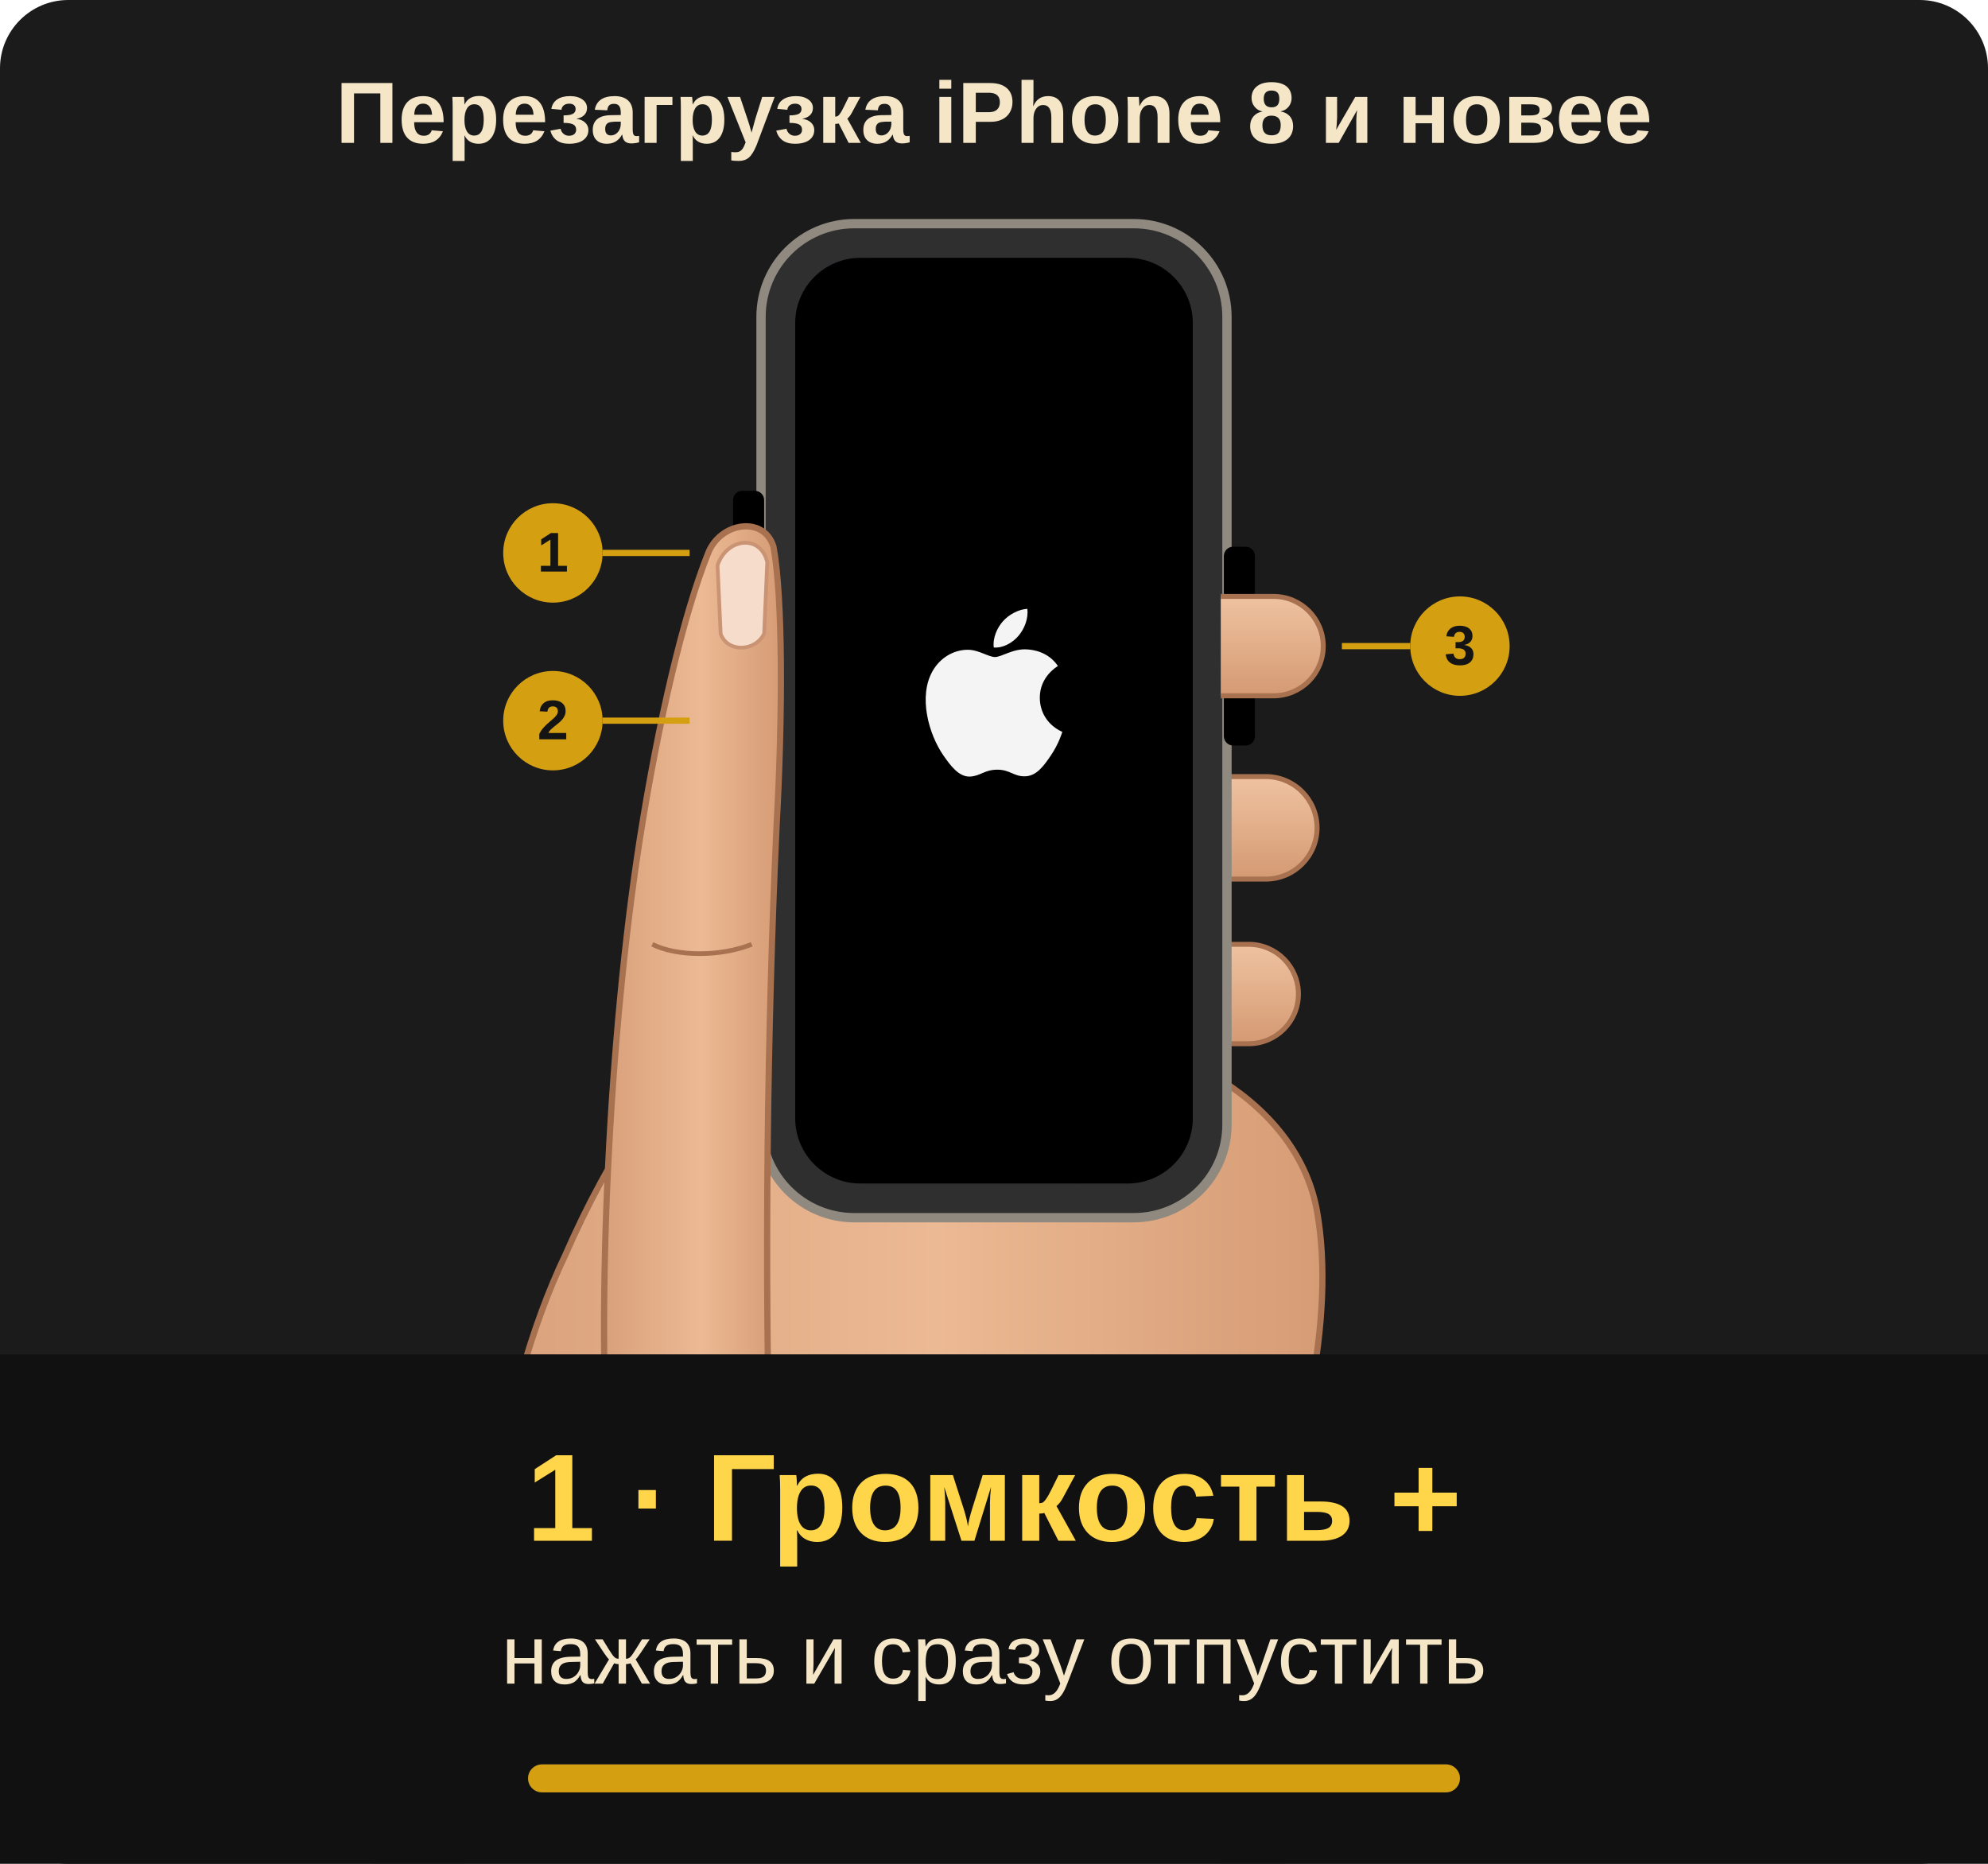
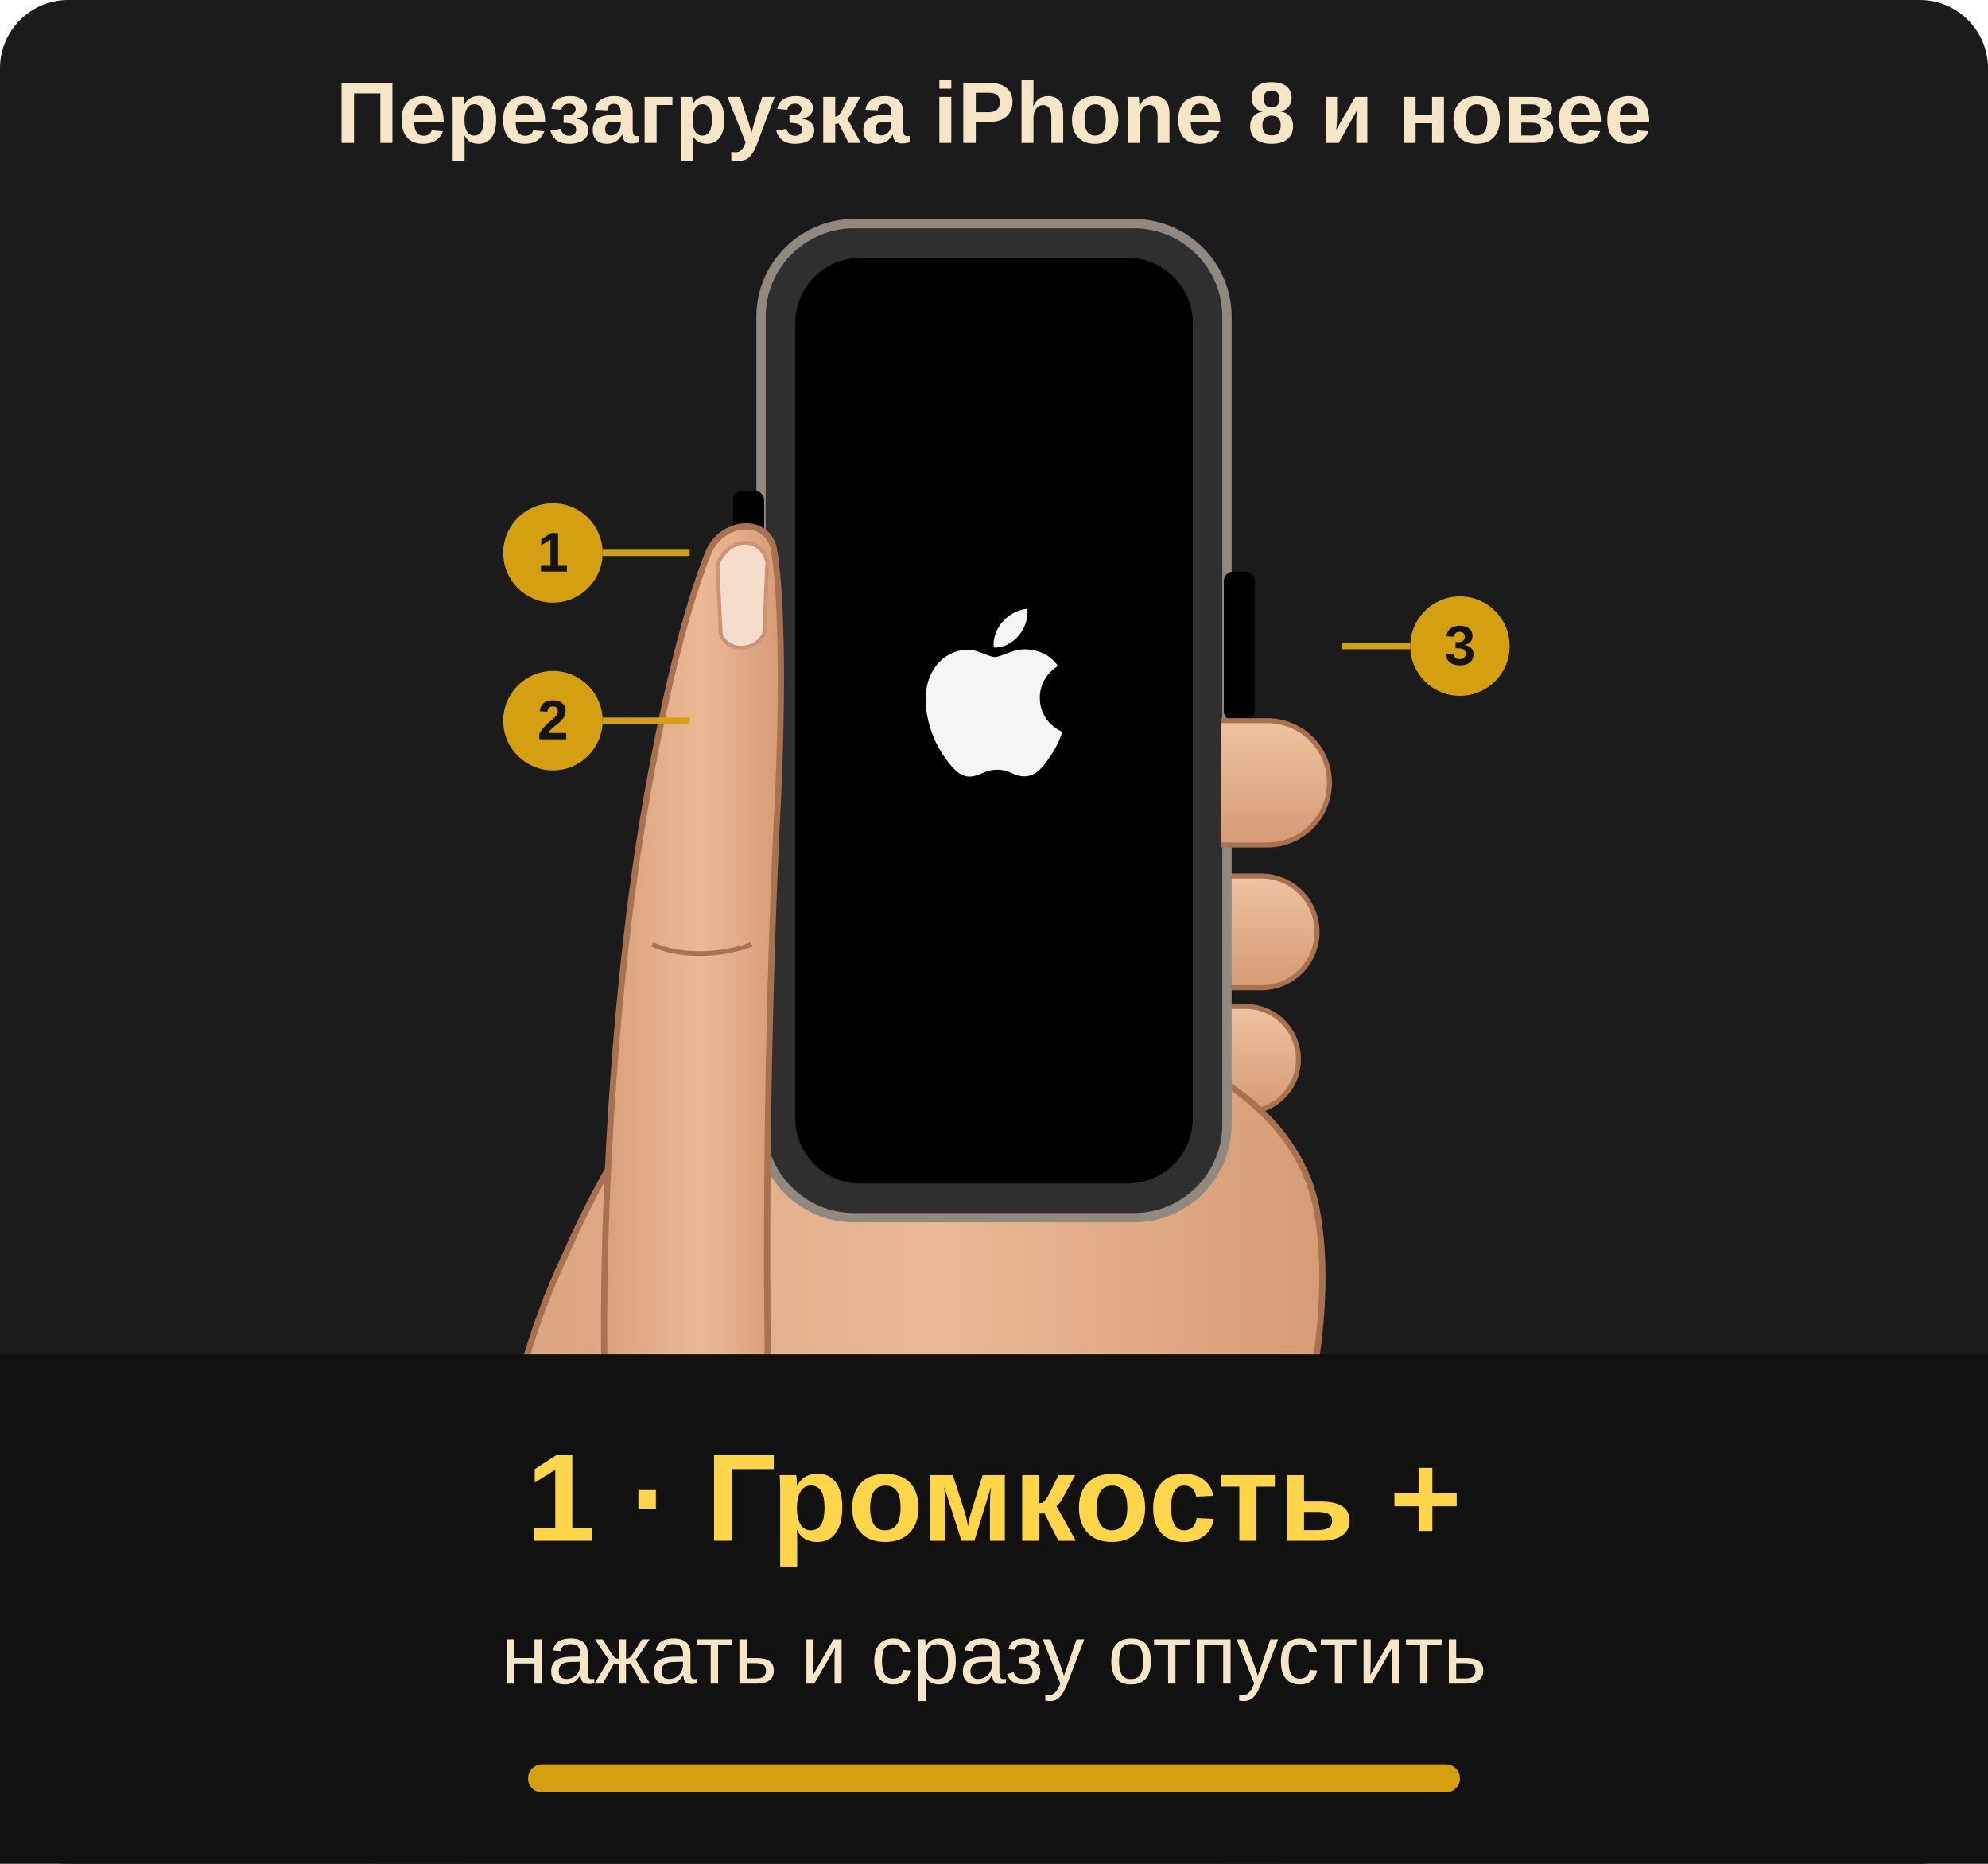
<svg xmlns="http://www.w3.org/2000/svg" viewBox="0 0 640 600" width="640" height="600" role="img" aria-label="Анимация: рука держит iPhone — большой палец нажимает громкость вверх, затем громкость вниз, указательный держит боковую кнопку 10–20 секунд до яблока">
  <style>
    text { font-family: Arial, Helvetica, sans-serif; }
    .th { animation: th 24s infinite ease-in-out; }
    .ix { animation: ix 24s infinite ease-in-out; }
    .v1 { animation: v1 24s infinite; } .v2 { animation: v2 24s infinite; } .sb { animation: sb 24s infinite; }
+     .sbg { animation: sbg 24s infinite; }
+     @keyframes sbg { 0%, 18.7%, 81.3%, 100% { opacity: 0; } 18.75%, 81.25% { opacity: 0.45; } }
    .bar { animation: bar 24s infinite linear; transform-box: fill-box; transform-origin: left center; }
    .off { animation: off 24s infinite; } .logo { animation: logo 24s infinite; }
    .s1 { animation: s1 24s infinite; } .s2 { animation: s2 24s infinite; }
    .s3 { animation: s3 24s infinite; } .s4 { animation: s4 24s infinite; }
    .c { opacity: 0; animation: c 24s infinite; }
    /* большой палец: жмёт «громкость +», скользит к «громкость −», жмёт; к концу цикла возвращается */
    @keyframes th {
      0%, 5.2% { transform: translate(0, 0); } 5.8%, 7.1% { transform: translate(4px, 0); } 7.5%, 9.2% { transform: translate(0, 0); }
      10.8% { transform: translate(0, 54px); } 11.25%, 12.5% { transform: translate(4px, 54px); } 12.9%, 96% { transform: translate(0, 54px); }
      100% { transform: translate(0, 0); }
    }
    /* указательный: держит боковую 15 с */
-     @keyframes ix { 0%, 18.3% { transform: translateX(0); } 18.75%, 81.25% { transform: translateX(-5px); } 82.5%, 100% { transform: translateX(0); } }
+     /* указательный: до шага 3 лежит НИЖЕ боковой кнопки (раньше всю анимацию лежал поперёк и «резал её пополам» —
+        замечание владельца 26.10), на шаге 3 поднимается на кнопку, жмёт и держит, потом опускается */
+     @keyframes ix {
+       0%, 15.5% { transform: translate(0, 0); } 18.3% { transform: translate(0, -44px); }
+       18.75%, 81.25% { transform: translate(-5px, -44px); } 82.5% { transform: translate(0, -44px); } 86%, 100% { transform: translate(0, 0); }
+     }
    @keyframes v1 { 0%, 5.7%, 7.2%, 100% { fill: #d4a012; } 5.8%, 7.1% { fill: #ffe27a; } }
    @keyframes v2 { 0%, 11.2%, 12.6%, 100% { fill: #d4a012; } 11.25%, 12.5% { fill: #ffe27a; } }
    @keyframes sb { 0%, 18.7%, 81.3%, 100% { fill: #d4a012; } 18.75%, 81.25% { fill: #ffe27a; } }
    @keyframes bar { 0%, 18.75% { transform: scaleX(0); } 81.25%, 100% { transform: scaleX(1); } }
    @keyframes off { 0%, 26.5% { opacity: 0; } 28%, 99.5% { opacity: 1; } 100% { opacity: 0; } }
    @keyframes logo { 0%, 78.5% { opacity: 0; } 80%, 99.5% { opacity: 1; } 100% { opacity: 0; } }
    @keyframes s1 { 0%, 8.4% { opacity: 1; } 9%, 100% { opacity: 0; } }
    @keyframes s2 { 0%, 8.4% { opacity: 0; } 9%, 15.9% { opacity: 1; } 16.4%, 100% { opacity: 0; } }
    @keyframes s3 { 0%, 15.9% { opacity: 0; } 16.4%, 78.8% { opacity: 1; } 79.4%, 100% { opacity: 0; } }
    @keyframes s4 { 0%, 78.8% { opacity: 0; } 79.4%, 99.5% { opacity: 1; } 100% { opacity: 0; } }
    @keyframes c { 0%, 4.1% { opacity: 1; } 4.17%, 100% { opacity: 0; } }
    @media (prefers-reduced-motion: reduce) {
      .th, .ix, .v1, .v2, .sb, .bar, .off, .logo, .s1, .s2, .s3, .s4, .c { animation: none; }
      .s2, .s3, .s4, .off, .logo { opacity: 0; }
    }
  </style>
  <defs>
    <linearGradient id="skin" x1="0" y1="0" x2="1" y2="0">
      <stop offset="0" stop-color="#d9a17b" />
      <stop offset="0.55" stop-color="#ebb994" />
      <stop offset="1" stop-color="#d69c75" />
    </linearGradient>
    <linearGradient id="skinV" x1="0" y1="0" x2="0" y2="1">
      <stop offset="0" stop-color="#efc2a0" />
      <stop offset="1" stop-color="#d49a73" />
    </linearGradient>
    <linearGradient id="wall" x1="0" y1="0" x2="1" y2="1">
      <stop offset="0" stop-color="#22324a" />
      <stop offset="1" stop-color="#3a2340" />
    </linearGradient>
  </defs>
  <rect width="640" height="600" rx="22" fill="#1b1b1b" />
  <text x="320" y="46" text-anchor="middle" fill="#f5e6c8" font-size="28" font-weight="700">Перезагрузка iPhone 8 и новее</text>
  <g stroke="#a8714f" stroke-width="1.6">
-     <rect x="300" y="250" width="124" height="33" rx="16.5" fill="url(#skinV)" />
-     <rect x="300" y="304" width="118" height="32" rx="16" fill="url(#skinV)" />
-     <rect x="300" y="354" width="106" height="28" rx="14" fill="url(#skinV)" />
+     <rect x="300" y="282" width="124" height="36" rx="18" fill="url(#skinV)" />
+     <rect x="300" y="324" width="118" height="34" rx="17" fill="url(#skinV)" />
+     <rect x="300" y="362" width="106" height="28" rx="14" fill="url(#skinV)" />
  </g>
  <path d="M150 600 C150 520 160 450 182 404 C196 372 214 344 236 330 L330 330 C380 332 418 356 424 390 C430 424 420 470 400 520 L392 600 Z" fill="url(#skin)" stroke="#a8714f" stroke-width="2" />
  <path d="M120 600 C126 560 140 530 160 512 L400 512 C410 540 414 570 414 600 Z" fill="#3c4250" />
  <rect x="245" y="72" width="150" height="320" rx="30" fill="#2f2f2f" stroke="#90897f" stroke-width="3" />
  <rect x="256" y="83" width="128" height="298" rx="21" fill="url(#wall)" />
  <rect x="298" y="91" width="44" height="12" rx="6" fill="#141414" />
  <text x="320" y="160" text-anchor="middle" fill="#dfe6f1" font-size="34" font-weight="300">9:41</text>
  <text x="320" y="246" text-anchor="middle" fill="#b9c4d6" font-size="15">экран завис</text>
  <rect class="off" x="256" y="83" width="128" height="298" rx="21" fill="#000" />
  <g class="logo" transform="translate(293 196) scale(2.25)">
    <path fill="#f4f4f4" d="M12.152 6.896c-.948 0-2.415-1.078-3.96-1.04-2.04.027-3.91 1.183-4.961 3.014-2.117 3.675-.546 9.103 1.519 12.09 1.013 1.454 2.208 3.09 3.792 3.039 1.52-.065 2.09-.987 3.935-.987 1.831 0 2.35.987 3.96.948 1.637-.026 2.676-1.48 3.676-2.948 1.156-1.688 1.636-3.325 1.662-3.415-.039-.013-3.182-1.221-3.22-4.857-.026-3.04 2.48-4.494 2.597-4.559-1.429-2.09-3.623-2.324-4.39-2.376-2-.156-3.675 1.09-4.61 1.09zM15.53 3.83c.843-1.012 1.4-2.427 1.245-3.83-1.207.052-2.662.805-3.532 1.818-.78.896-1.454 2.338-1.273 3.714 1.338.104 2.715-.688 3.559-1.701" />
  </g>
  <rect class="v1" x="236" y="158" width="10" height="40" rx="3" />
  <rect class="v2" x="236" y="212" width="10" height="40" rx="3" />
-   <rect class="sb" x="394" y="176" width="10" height="64" rx="3" />
+   <rect class="sbg" x="391" y="181" width="16" height="54" rx="6" fill="#ffd54a" opacity="0" />
+   <rect class="sb" x="394" y="184" width="10" height="48" rx="3" />
  <clipPath id="rightOfPhone">
-     <rect x="393" y="150" width="120" height="110" />
+     <rect x="393" y="150" width="120" height="140" />
  </clipPath>
  <g clip-path="url(#rightOfPhone)">
    <g class="ix">
-       <rect x="300" y="192" width="126" height="32" rx="16" fill="url(#skinV)" stroke="#a8714f" stroke-width="1.6" />
+       <rect x="300" y="232" width="128" height="40" rx="20" fill="url(#skinV)" stroke="#a8714f" stroke-width="1.6" />
    </g>
  </g>
  <g class="th">
    <path d="M196 476 C192 420 196 334 206 270 C212 232 220 198 228 178 C232 168 246 166 249 176 C252 192 252 230 250 266 C247 330 246 410 248 476 Z" fill="url(#skin)" stroke="#a8714f" stroke-width="2" />
    <path d="M231 182 C234 173 245 172 247 181 L246 204 C243 210 234 210 232 204 Z" fill="#f6dccb" stroke="#c99374" stroke-width="1.2" />
    <path d="M210 304 C218 308 232 308 242 304" stroke="#a8714f" stroke-width="1.5" fill="none" />
  </g>
  <circle cx="178" cy="178" r="16" fill="#d4a012" />
  <text x="178" y="184" text-anchor="middle" fill="#141414" font-size="18" font-weight="700">1</text>
  <line x1="194" y1="178" x2="222" y2="178" stroke="#d4a012" stroke-width="2" />
  <circle cx="178" cy="232" r="16" fill="#d4a012" />
  <text x="178" y="238" text-anchor="middle" fill="#141414" font-size="18" font-weight="700">2</text>
  <line x1="194" y1="232" x2="222" y2="232" stroke="#d4a012" stroke-width="2" />
  <circle cx="470" cy="208" r="16" fill="#d4a012" />
  <text x="470" y="214" text-anchor="middle" fill="#141414" font-size="18" font-weight="700">3</text>
  <line x1="432" y1="208" x2="454" y2="208" stroke="#d4a012" stroke-width="2" />
  <g font-size="34" font-weight="700" fill="#ffd54a" text-anchor="middle">
    <text class="c" x="540" y="262" style="animation-delay:4.5s">1 с</text>
    <text class="c" x="540" y="262" style="animation-delay:5.5s">2 с</text>
    <text class="c" x="540" y="262" style="animation-delay:6.5s">3 с</text>
    <text class="c" x="540" y="262" style="animation-delay:7.5s">4 с</text>
    <text class="c" x="540" y="262" style="animation-delay:8.5s">5 с</text>
    <text class="c" x="540" y="262" style="animation-delay:9.5s">6 с</text>
    <text class="c" x="540" y="262" style="animation-delay:10.5s">7 с</text>
    <text class="c" x="540" y="262" style="animation-delay:11.5s">8 с</text>
    <text class="c" x="540" y="262" style="animation-delay:12.5s">9 с</text>
    <text class="c" x="540" y="262" style="animation-delay:13.5s">10 с</text>
    <text class="c" x="540" y="262" style="animation-delay:14.5s">11 с</text>
    <text class="c" x="540" y="262" style="animation-delay:15.5s">12 с</text>
    <text class="c" x="540" y="262" style="animation-delay:16.5s">13 с</text>
    <text class="c" x="540" y="262" style="animation-delay:17.5s">14 с</text>
    <text class="c" x="540" y="262" style="animation-delay:18.5s">15 с</text>
  </g>
  <rect x="0" y="436" width="640" height="164" fill="#111" />
  <g class="s1">
    <text x="320" y="496" text-anchor="middle" fill="#ffd54a" font-size="40" font-weight="700">1 · Громкость +</text>
    <text x="320" y="542" text-anchor="middle" fill="#f5e6c8" font-size="27">нажать и сразу отпустить</text>
  </g>
  <g class="s2" opacity="0">
    <text x="320" y="496" text-anchor="middle" fill="#ffd54a" font-size="40" font-weight="700">2 · Громкость −</text>
    <text x="320" y="542" text-anchor="middle" fill="#f5e6c8" font-size="27">нажать и сразу отпустить</text>
  </g>
  <g class="s3" opacity="0">
    <text x="320" y="496" text-anchor="middle" fill="#ffd54a" font-size="40" font-weight="700">3 · Держите боковую</text>
    <text x="320" y="542" text-anchor="middle" fill="#f5e6c8" font-size="25">10–20 секунд, экран погаснет — не отпускайте</text>
  </g>
  <g class="s4" opacity="0">
    <text x="320" y="496" text-anchor="middle" fill="#7fd48a" font-size="40" font-weight="700">Появилось яблоко ✓</text>
    <text x="320" y="542" text-anchor="middle" fill="#f5e6c8" font-size="27">отпускайте — телефон загружается</text>
  </g>
  <rect x="170" y="568" width="300" height="9" rx="4.5" fill="#333" />
  <rect class="bar" x="170" y="568" width="300" height="9" rx="4.5" fill="#d4a012" />
</svg>
